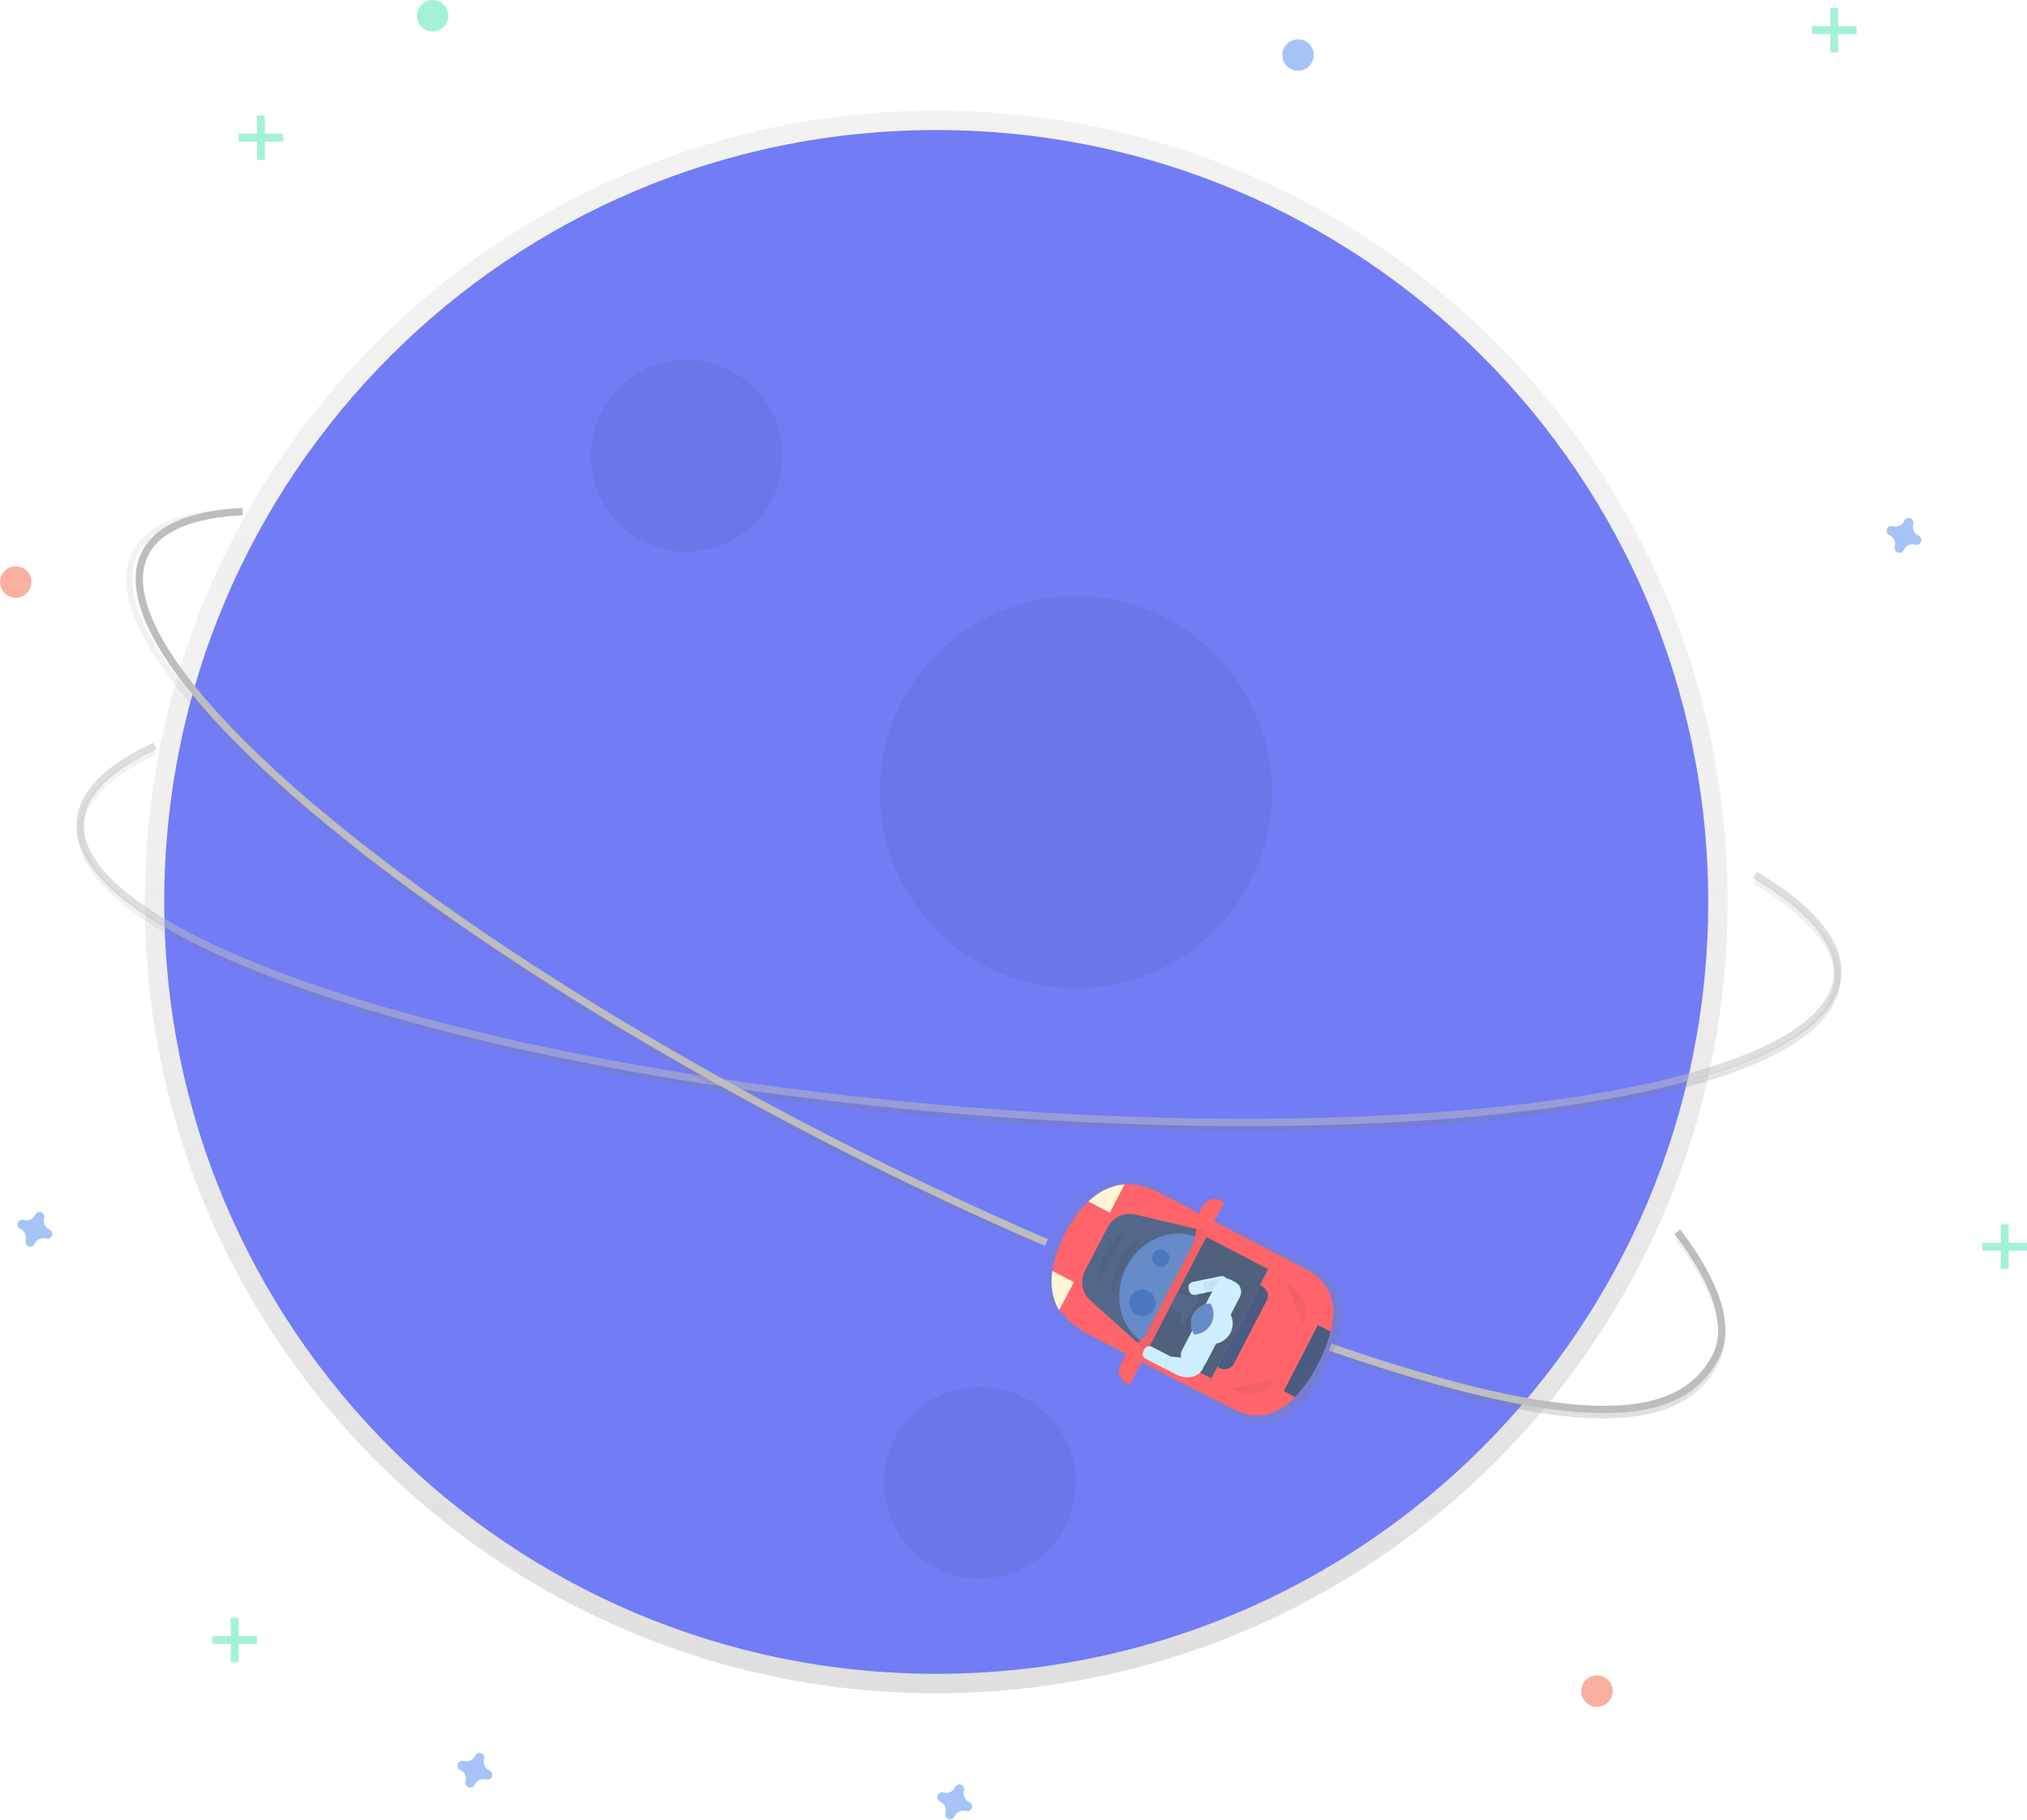
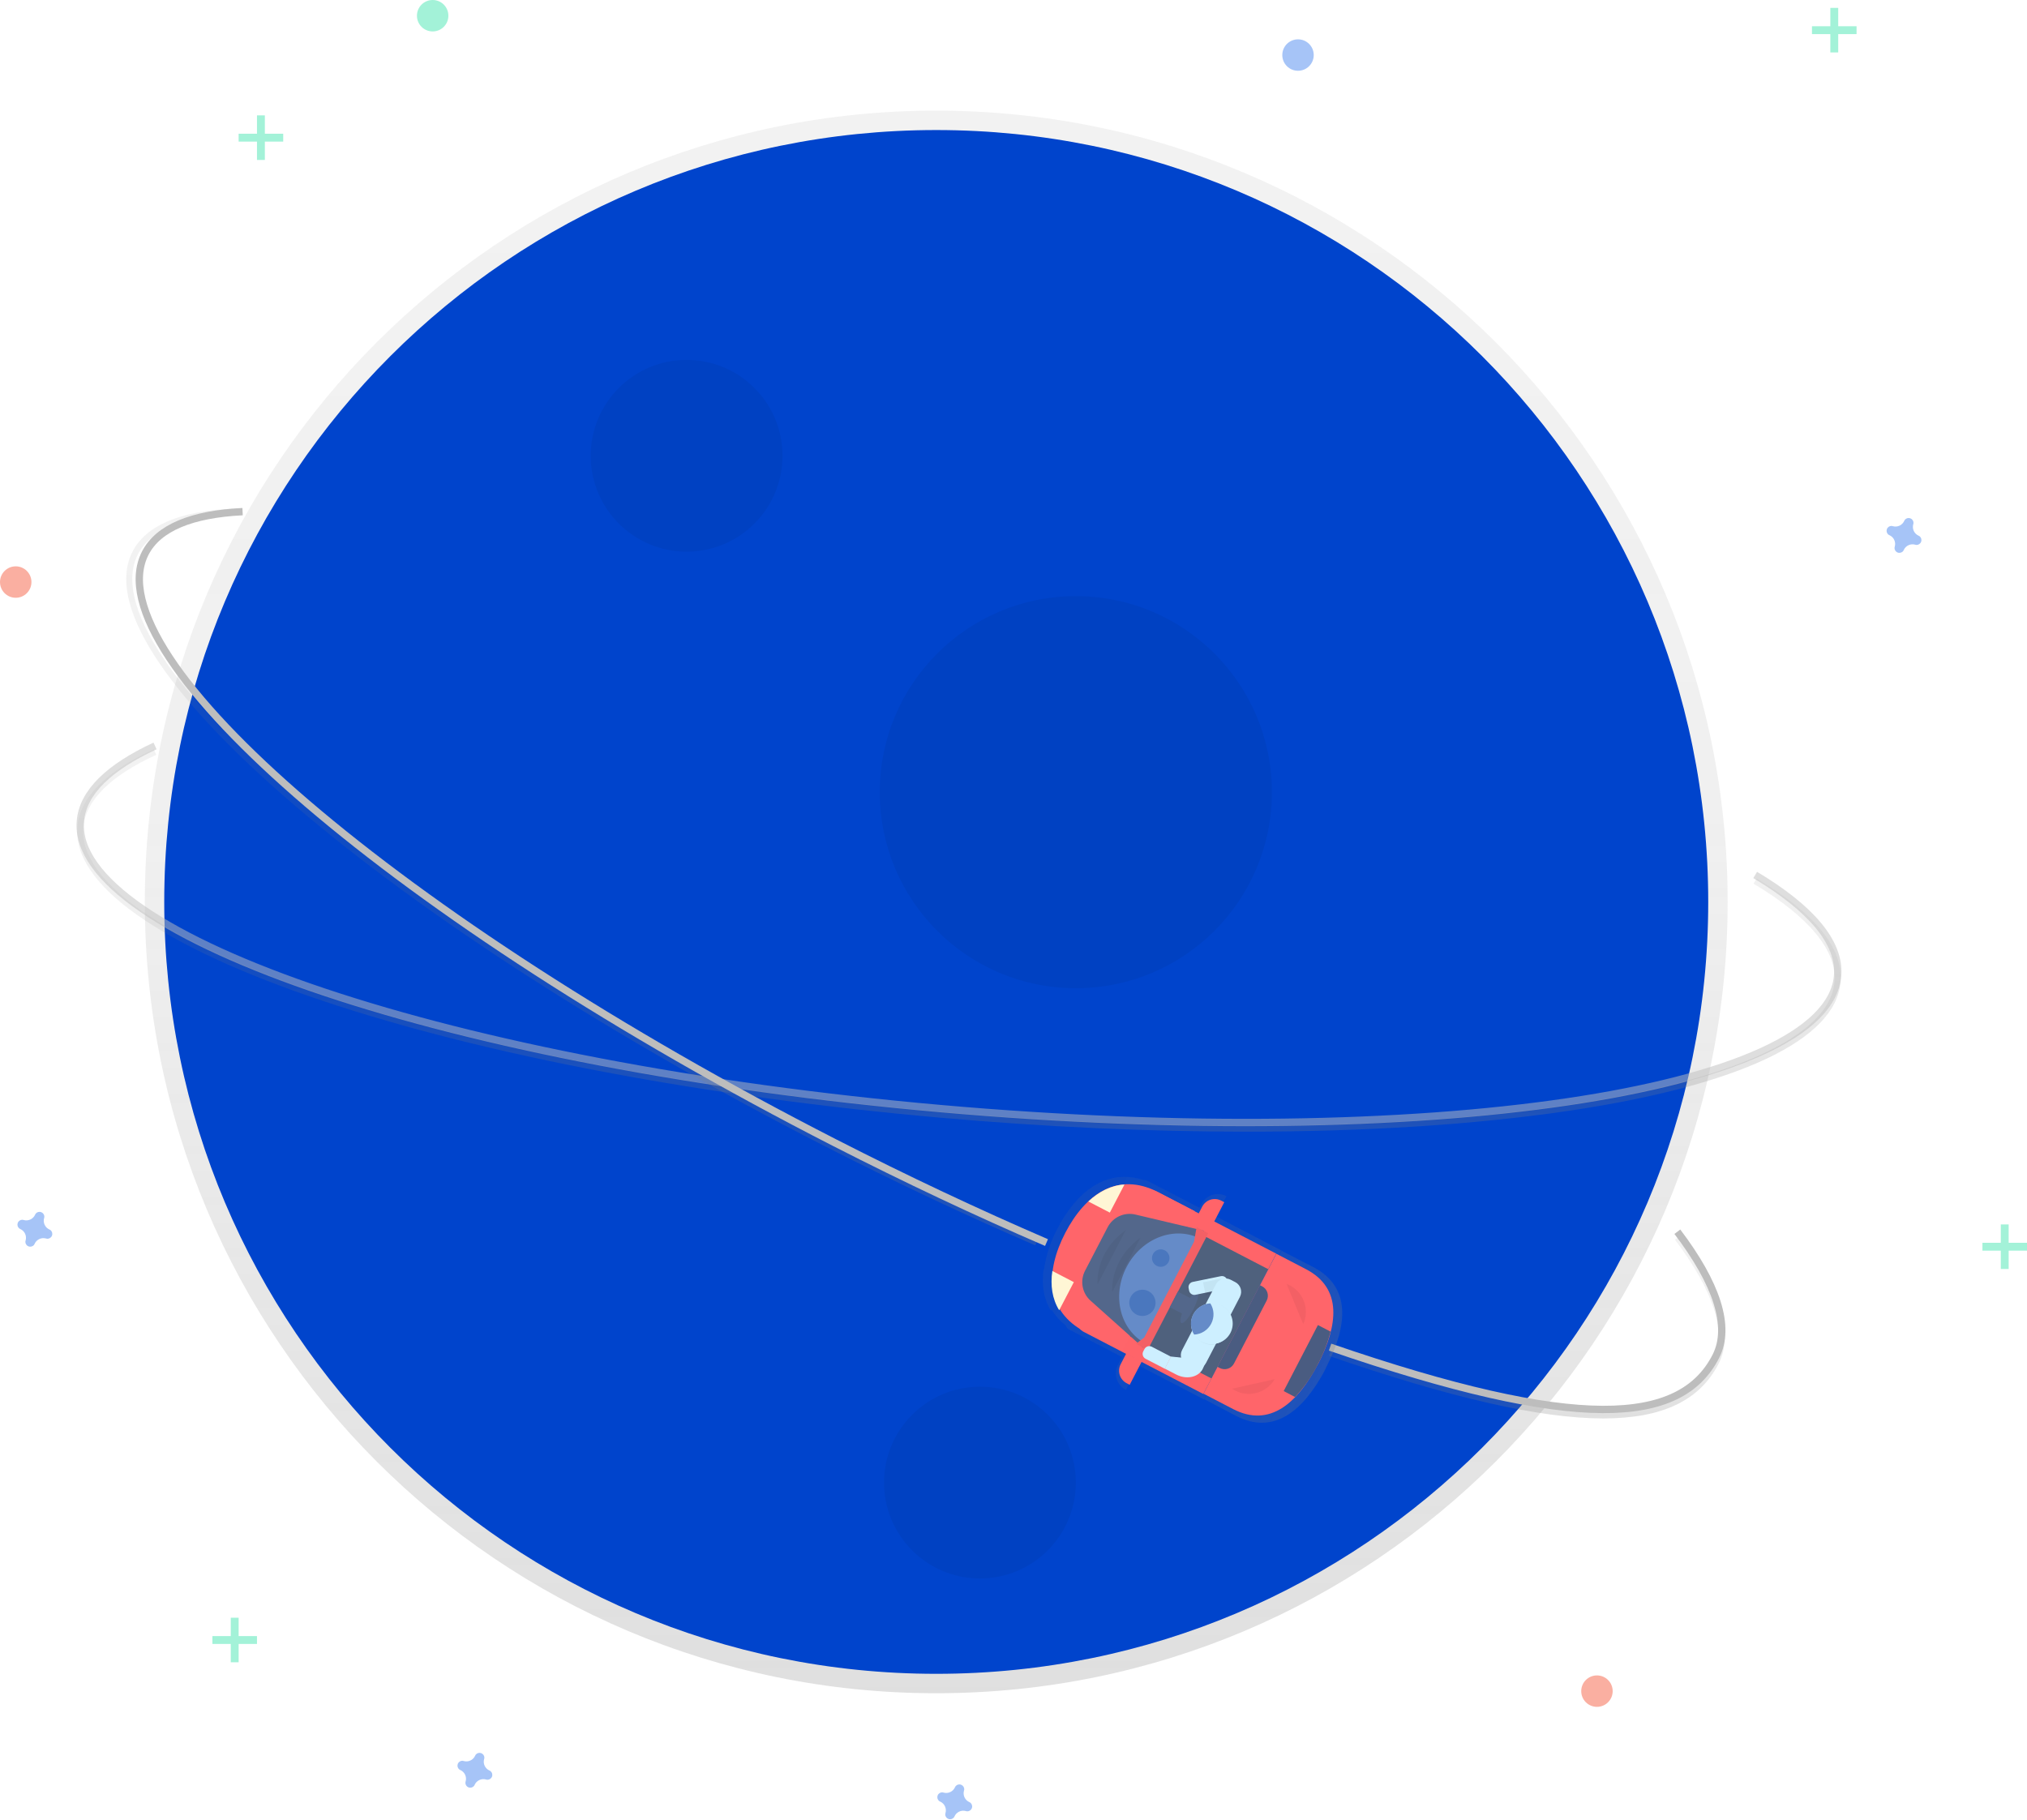
<svg xmlns="http://www.w3.org/2000/svg" xmlns:xlink="http://www.w3.org/1999/xlink" data-name="Layer 1" width="829" height="744.16" viewBox="0 0 829 744.16">
  <defs>
    <linearGradient id="a" x1="382.9" y1="692.59" x2="382.9" y2="45.25" gradientUnits="userSpaceOnUse">
      <stop offset="0" stop-color="gray" stop-opacity=".25" />
      <stop offset=".54" stop-color="gray" stop-opacity=".12" />
      <stop offset="1" stop-color="gray" stop-opacity=".1" />
    </linearGradient>
    <linearGradient id="b" x1="577.21" y1="539.76" x2="577.21" y2="383.34" xlink:href="#a" />
    <linearGradient id="c" x1="422.99" y1="586.26" x2="422.99" y2="284.95" xlink:href="#a" />
    <linearGradient id="d" x1="809.48" y1="657.06" x2="809.48" y2="582.42" xlink:href="#a" />
    <linearGradient id="e" x1="728.61" y1="677.75" x2="728.61" y2="553.95" gradientTransform="rotate(-62.55 694.585 659.015)" xlink:href="#a" />
  </defs>
  <circle cx="382.9" cy="368.92" r="323.67" fill="url(#a)" />
-   <circle cx="382.9" cy="368.92" r="315.73" fill="#727cf5" />
+   <circle cx="382.9" cy="368.92" r="315.73" fill="#0044cc" />
  <circle cx="280.81" cy="186.43" r="39.22" opacity=".05" />
  <circle cx="400.77" cy="606.43" r="39.22" opacity=".05" />
  <circle cx="439.99" cy="324.03" r="80.19" opacity=".05" />
  <path d="M694.73 539.76c-39.72 0-82-1.9-125.22-5.72-96.07-8.48-185.62-25.41-252.14-47.66-67-22.43-102.8-47.77-100.72-71.35 1.05-11.94 11.57-22.6 31.25-31.68l1 2.25c-18.82 8.68-28.85 18.65-29.82 29.65s7.35 22.84 24.75 34.82c17.1 11.77 42.09 23.19 74.29 34 66.35 22.2 155.69 39.08 251.58 47.54s186.81 7.49 256-2.74c33.58-5 60.19-11.84 79.09-20.43 19.24-8.74 29.49-18.82 30.47-29.95 1.12-12.67-10.33-26.56-33.1-40.16l1.27-2.13c24 14.33 35.53 28.63 34.3 42.51-2.08 23.59-41.74 42.27-111.66 52.6-38.07 5.61-82.84 8.44-131.34 8.45z" transform="translate(-185 -76.87)" fill="url(#b)" />
  <path d="M717.83 357.89c22.71 13.57 34.91 27.67 33.7 41.33-4.19 47.47-168.46 71.75-366.91 54.23S28.69 383.25 32.88 335.78c1-11.73 11.85-22 30.53-30.66" fill="none" stroke="#bdbdbd" stroke-miterlimit="10" stroke-width="3" opacity=".5" />
  <path d="M608.39 586.26c-28.62-12.34-57.83-26.11-86.81-40.94-85.87-43.92-162.52-93.21-215.83-138.81-53.72-45.94-77.36-82.85-66.58-103.94 5.46-10.68 19.21-16.61 40.85-17.64l.12 2.47c-20.7 1-33.74 6.46-38.77 16.29s-1.76 23.93 9.88 41.56c11.43 17.32 30.31 37.3 56.11 59.36 53.16 45.5 129.64 94.68 215.34 138.51 28.94 14.8 58.09 28.55 86.67 40.87z" transform="translate(-185 -76.87)" fill="url(#c)" />
  <path d="M428 508.25c-28.09-12.11-57.19-25.79-86.74-40.9C163.89 376.64 37.7 268.7 59.4 226.28c5.36-10.48 19.25-16 39.81-17" fill="none" stroke="#bdbdbd" stroke-miterlimit="10" stroke-width="3" />
  <path d="M840.73 657.06c-26 0-62.67-8.5-112.17-25.56l.81-2.34c94.46 32.54 141.19 33.86 156.25 4.41 5.79-11.32.39-28.49-15.61-49.65l2-1.49c16.86 22.28 22.19 39.87 15.84 52.27-7.65 14.89-22.73 22.35-47.12 22.36z" transform="translate(-185 -76.87)" fill="url(#d)" />
  <path d="M686 503.82c16 21.1 22 38.75 15.73 51-14.39 28.13-56.6 31-157.76-3.8" fill="none" stroke="#bdbdbd" stroke-miterlimit="10" stroke-width="3" />
  <g opacity=".5" fill="#47e6b1">
    <path d="M94.38 661.7h3.22v18.23h-3.22z" />
    <path d="M105.1 669.21v3.22H86.87v-3.22z" />
  </g>
  <g opacity=".5" fill="#47e6b1">
    <path d="M748.57 3.22h3.22v18.23h-3.22z" />
    <path d="M759.29 10.73v3.22h-18.23v-3.22z" />
  </g>
  <g opacity=".5" fill="#47e6b1">
    <path d="M818.28 500.83h3.22v18.23h-3.22z" />
    <path d="M829 508.34v3.22h-18.23v-3.22z" />
  </g>
  <g opacity=".5" fill="#47e6b1">
    <path d="M105.1 47.19h3.22v18.23h-3.22z" />
    <path d="M115.83 54.7v3.22H97.6V54.7z" />
  </g>
  <path d="M200.22 724.22a3.94 3.94 0 0 1-2.2-4.76 1.89 1.89 0 0 0 .09-.44 2 2 0 0 0-3.55-1.31 1.89 1.89 0 0 0-.22.39 3.94 3.94 0 0 1-4.76 2.2 1.89 1.89 0 0 0-.44-.09 2 2 0 0 0-1.31 3.55 1.89 1.89 0 0 0 .39.22 3.94 3.94 0 0 1 2.2 4.76 1.89 1.89 0 0 0-.09.44 2 2 0 0 0 3.55 1.31 1.89 1.89 0 0 0 .22-.39 3.94 3.94 0 0 1 4.76-2.2 1.89 1.89 0 0 0 .44.09 2 2 0 0 0 1.31-3.55 1.89 1.89 0 0 0-.39-.22zm196.25 12.91a3.94 3.94 0 0 1-2.2-4.76 1.89 1.89 0 0 0 .09-.44 2 2 0 0 0-3.55-1.31 1.89 1.89 0 0 0-.22.39 3.94 3.94 0 0 1-4.76 2.2 1.89 1.89 0 0 0-.44-.09 2 2 0 0 0-1.31 3.55 1.89 1.89 0 0 0 .39.22 3.94 3.94 0 0 1 2.2 4.76 1.89 1.89 0 0 0-.09.44 2 2 0 0 0 3.55 1.31 1.89 1.89 0 0 0 .22-.39 3.94 3.94 0 0 1 4.76-2.2 1.89 1.89 0 0 0 .44.09 2 2 0 0 0 1.31-3.55 1.89 1.89 0 0 0-.39-.22zm388.23-518a3.94 3.94 0 0 1-2.2-4.76 1.89 1.89 0 0 0 .09-.44 2 2 0 0 0-3.55-1.31 1.89 1.89 0 0 0-.22.39 3.94 3.94 0 0 1-4.76 2.2 1.89 1.89 0 0 0-.44-.09 2 2 0 0 0-1.31 3.55 1.89 1.89 0 0 0 .39.22 3.94 3.94 0 0 1 2.2 4.76 1.89 1.89 0 0 0-.09.44 2 2 0 0 0 3.55 1.31 1.89 1.89 0 0 0 .22-.39 3.94 3.94 0 0 1 4.76-2.2 1.89 1.89 0 0 0 .44.09 2 2 0 0 0 1.31-3.55 1.89 1.89 0 0 0-.39-.22zM20.26 502.93a3.94 3.94 0 0 1-2.2-4.76 1.89 1.89 0 0 0 .09-.44 2 2 0 0 0-3.55-1.31 1.89 1.89 0 0 0-.22.39 3.94 3.94 0 0 1-4.76 2.2 1.89 1.89 0 0 0-.44-.09 2 2 0 0 0-1.31 3.55 1.89 1.89 0 0 0 .39.22 3.94 3.94 0 0 1 2.2 4.76 1.89 1.89 0 0 0-.09.44 2 2 0 0 0 3.55 1.31 1.89 1.89 0 0 0 .22-.39 3.94 3.94 0 0 1 4.76-2.2 1.89 1.89 0 0 0 .44.09 2 2 0 0 0 1.31-3.55 1.89 1.89 0 0 0-.39-.22z" fill="#4d8af0" opacity=".5" />
  <circle cx="6.43" cy="238.08" r="6.43" fill="#f55f44" opacity=".5" />
  <circle cx="530.86" cy="22.52" r="6.43" fill="#4d8af0" opacity=".5" />
  <circle cx="176.95" cy="6.43" r="6.43" fill="#47e6b1" opacity=".5" />
  <circle cx="653.12" cy="691.73" r="6.43" fill="#f55f44" opacity=".5" />
  <path d="M686.59 566.15a7.62 7.62 0 0 0-10.27 3.25l-.78 1.5-1.78-.93-15.91-8.26-3.46-1.8a3 3 0 0 0-1.57-.33c-15.23-5-27.45 4.63-35.33 19.8a49.7 49.7 0 0 0-5.49 16.68l-.18-.09c-.88 6.25-.06 12.11 3 17.07l.26-.51a24.56 24.56 0 0 0 5.82 6.56 2.32 2.32 0 0 0 1.19 1.52l21.78 11.31-1.66 3.19a7.62 7.62 0 0 0 3.25 10.27l5.17-10 26.86 13.95 1.76-3.38 1.76-3.38 2.63-5.07h.09l-6.1 11.74 12.85 6.76c15.64 8.12 27.59-2.31 36.27-18.47v-.09l.53-1v-.09l.45-.89c8.3-16.45 10-32.21-5.72-40.36l-12.81-6.6-7.07 13.62h-.09l3.61-6.95 1.66-3.19 1.85-3.57-26.86-14 4.29-8.26zm-41 58.08l.08.07h-.09z" transform="translate(-185 -76.87)" fill="url(#e)" />
  <path fill="#4f617d" d="M468.372 553.8l26.423-50.867 25.433 13.212-26.423 50.866z" />
  <path d="M539 558.01v-.09c-8.21 15.8-19.62 26.25-34.67 18.44l-12.11-6.29L522 512.84l12.1 6.29c15.05 7.82 13.11 23.08 4.9 38.88z" fill="#ff656a" />
  <path d="M539 557.92zm-9.35 13.51a55.65 55.65 0 0 0 9.35-13.46 59.11 59.11 0 0 0 5.17-13.29l-5.17-2.69-14 27zm-31.719-12.369l17.342-33.384.932.484a4.32 4.32 0 0 1 1.842 5.825l-13.368 25.735a4.32 4.32 0 0 1-5.825 1.842l-.932-.484.009-.018z" fill="#4a5c81" />
  <path d="M440.76 537.01l.646-1.242 54.044 28.073-3.301 6.354-48.923-25.413a5.76 5.76 0 0 1-2.465-7.772zm23.862-45.942l.646-1.242a5.76 5.76 0 0 1 7.766-2.456l48.932 25.418-3.3 6.354-54.044-28.074z" fill="#ff6469" />
  <path d="M488.65 495.41l-29.72 57.23-15-7.77c-16.53-8.59-16.44-24.81-8.24-40.61 8.21-15.8 21.43-25.2 38-16.62z" fill="#ff656a" />
  <path d="M433.18 535.93l6-11.5-8.79-4.56c-.86 5.88-.08 11.39 2.79 16.06zm26.71-51.43l-6 11.5-8.79-4.56c4.37-4.07 9.32-6.61 14.79-6.94z" fill="#fff6d5" />
  <path d="M458.325 558.017l2.305-4.437 6.354 3.3-4.96 9.549-1.225-.636a5.76 5.76 0 0 1-2.474-7.776zm42.365-66.263l-4.956 9.54-6.354-3.3 2.305-4.438a5.76 5.76 0 0 1 7.766-2.456l1.243.645-.005.01z" fill="#ff6469" />
  <path d="M492.44 503.44l-24.86 47.87-21.58-19.3a10.15 10.15 0 0 1-2.24-12.24l9.24-17.78a10.15 10.15 0 0 1 11.35-5.2z" fill="#53678b" />
  <path d="M468.67 549.63c-10.54-5.47-14.09-19.51-7.93-31.37s19.69-17 30.22-11.55" fill="#658bc8" />
  <path fill="#ff656a" d="M494.16 504.45l-24.77 47.69-4.77-2.48 3.36-2.58 20.35-39.17 1.06-5.94 4.77 2.48z" />
  <path opacity=".05" d="M494.16 504.45l-24.77 47.69-4.77-2.48 3.36-2.58 20.35-39.17 1.06-5.94 4.77 2.48z" />
  <path fill="#53678b" d="M478.41 534.685l3.3-6.354 6.354 3.3-3.3 6.354z" />
  <ellipse cx="671.4" cy="611.6" rx="7.16" ry="1.79" transform="rotate(-62.55 515.698 725.462)" fill="#53678b" />
  <path d="M503.86 568.03a12.27 12.27 0 0 0 17.47-3.9m4.83-39a12.27 12.27 0 0 1 6.84 16.52m-84.11-16.31s-1.41-12.84 11.56-22.25m-5.56 25.37s-1.41-12.84 11.56-22.25" opacity=".05" />
  <circle cx="652.2" cy="609.7" r="5.37" transform="rotate(-62.55 496.497 723.569)" fill="#4a77be" />
  <circle cx="659.69" cy="591.39" r="3.58" transform="rotate(-62.55 503.991 705.257)" fill="#4a77be" />
  <path d="M486.327 527.925l-.21-1.029a2.16 2.16 0 0 1 1.685-2.548l11.515-2.35a2.21 2.21 0 0 1 2.608 1.723l.634 3.107-13.72 2.8a2.16 2.16 0 0 1-2.512-1.703z" fill="#cdefff" />
  <path d="M493.089 529.787l-1.066-5.263 6.282-1.273a4.32 4.32 0 0 1 5.092 3.377l.208 1.029-10.516 2.13z" opacity=".05" />
  <path d="M483.434 552.25l4.329-8.332 9.868 5.126-4.329 8.333a4.45 4.45 0 0 1-6 1.898l-1.926-1a4.45 4.45 0 0 1-1.942-6.024z" fill="#cdefff" />
  <path d="M493.53 556.4l-1.79 3.83c-1.94 3.22-6.64 4.1-10.69 2l-4.7-2.44 2.55-4.92z" fill="#cdefff" />
  <path d="M467.563 552.773l.498-.958a2.23 2.23 0 0 1 3.007-.95l7.854 4.079-2.554 4.916-7.854-4.08a2.23 2.23 0 0 1-.95-3.007z" fill="#cdefff" />
  <path d="M491.92 549.13a8.27 8.27 0 0 0 5.3.8l.26-.51-9.6-5a8.28 8.28 0 0 0 4.04 4.71z" opacity=".05" />
  <path d="M507.108 530.452l-4.324 8.324-9.832-5.108 4.328-8.332a4.45 4.45 0 0 1 6-1.898l1.926 1a4.45 4.45 0 0 1 1.898 6z" fill="#cdefff" />
  <path d="M499.72 534.13a8.27 8.27 0 0 1 3.71 3.88l-.26.51-9.6-5a8.28 8.28 0 0 1 6.15.61z" opacity=".05" />
  <circle cx="680.82" cy="618.16" r="8.31" transform="rotate(-62.55 525.127 732.034)" fill="#cdefff" />
  <circle cx="680.41" cy="618.29" r="8.31" transform="rotate(-62.55 524.71 732.164)" fill="#cdefff" />
  <path d="M488 537.59a8.3 8.3 0 0 0 .37 8.3 8.31 8.31 0 0 0 6.63-12.76 8.3 8.3 0 0 0-7 4.46z" fill="#658bc8" />
</svg>
